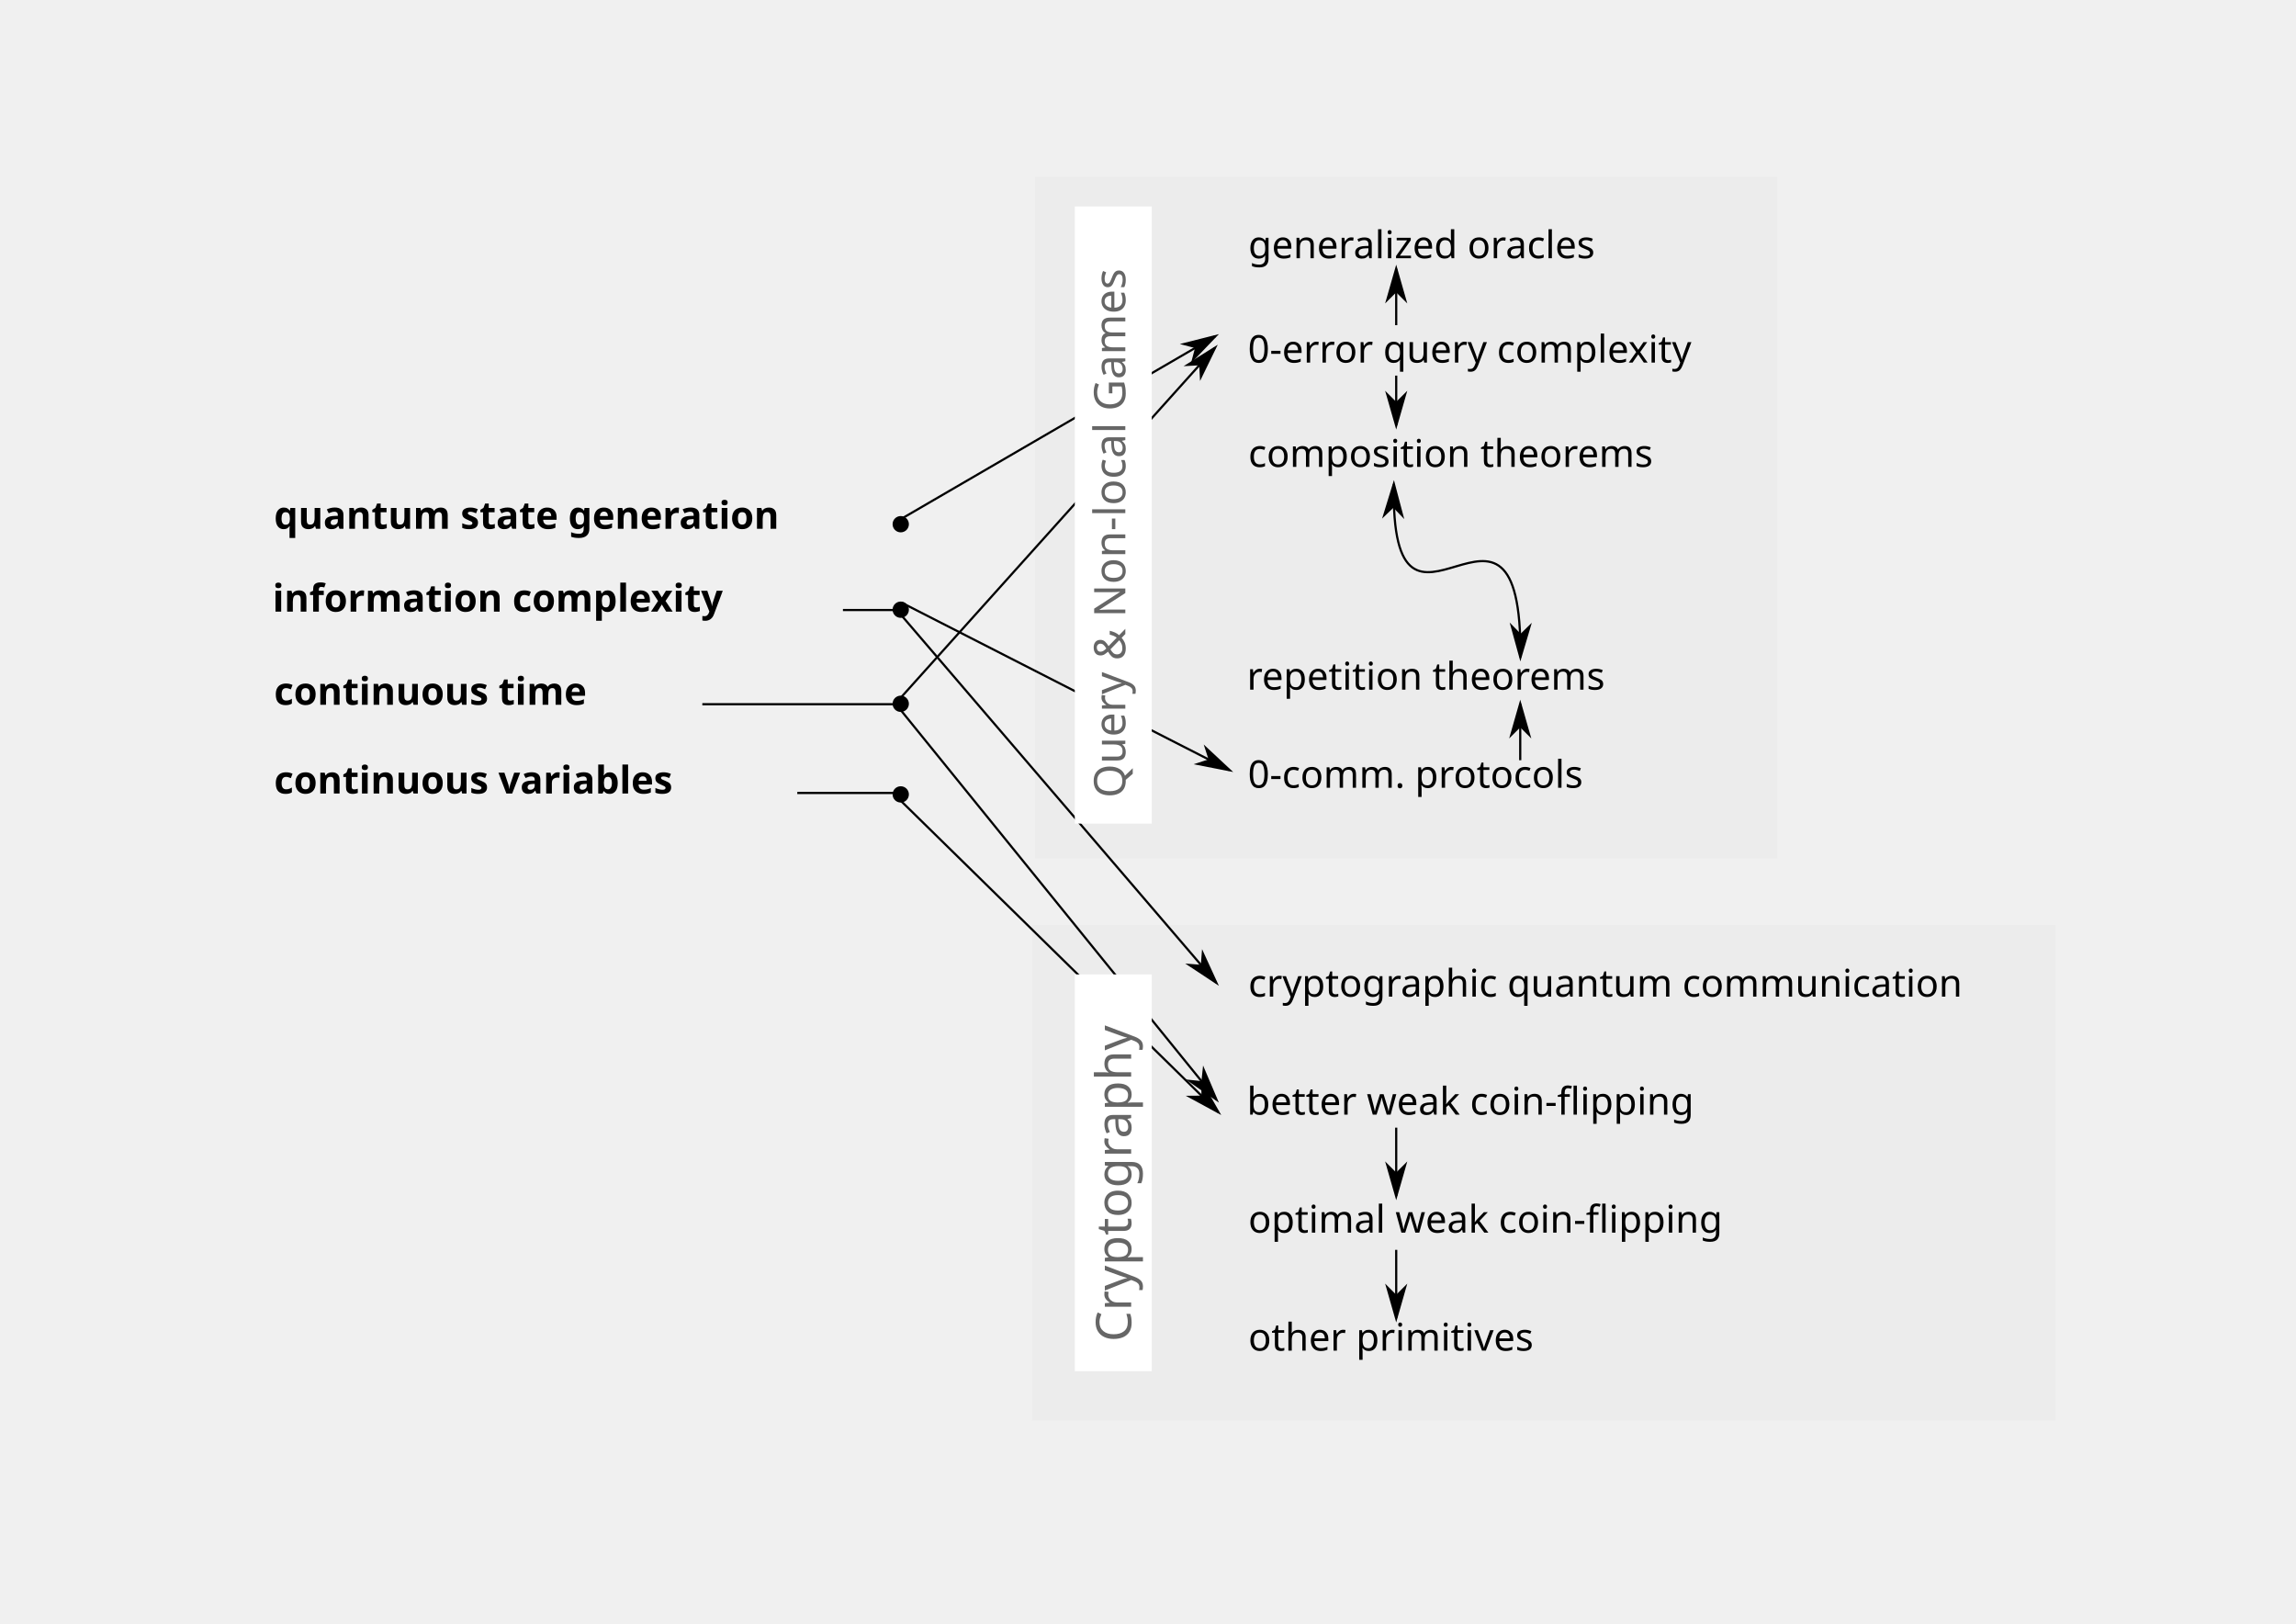
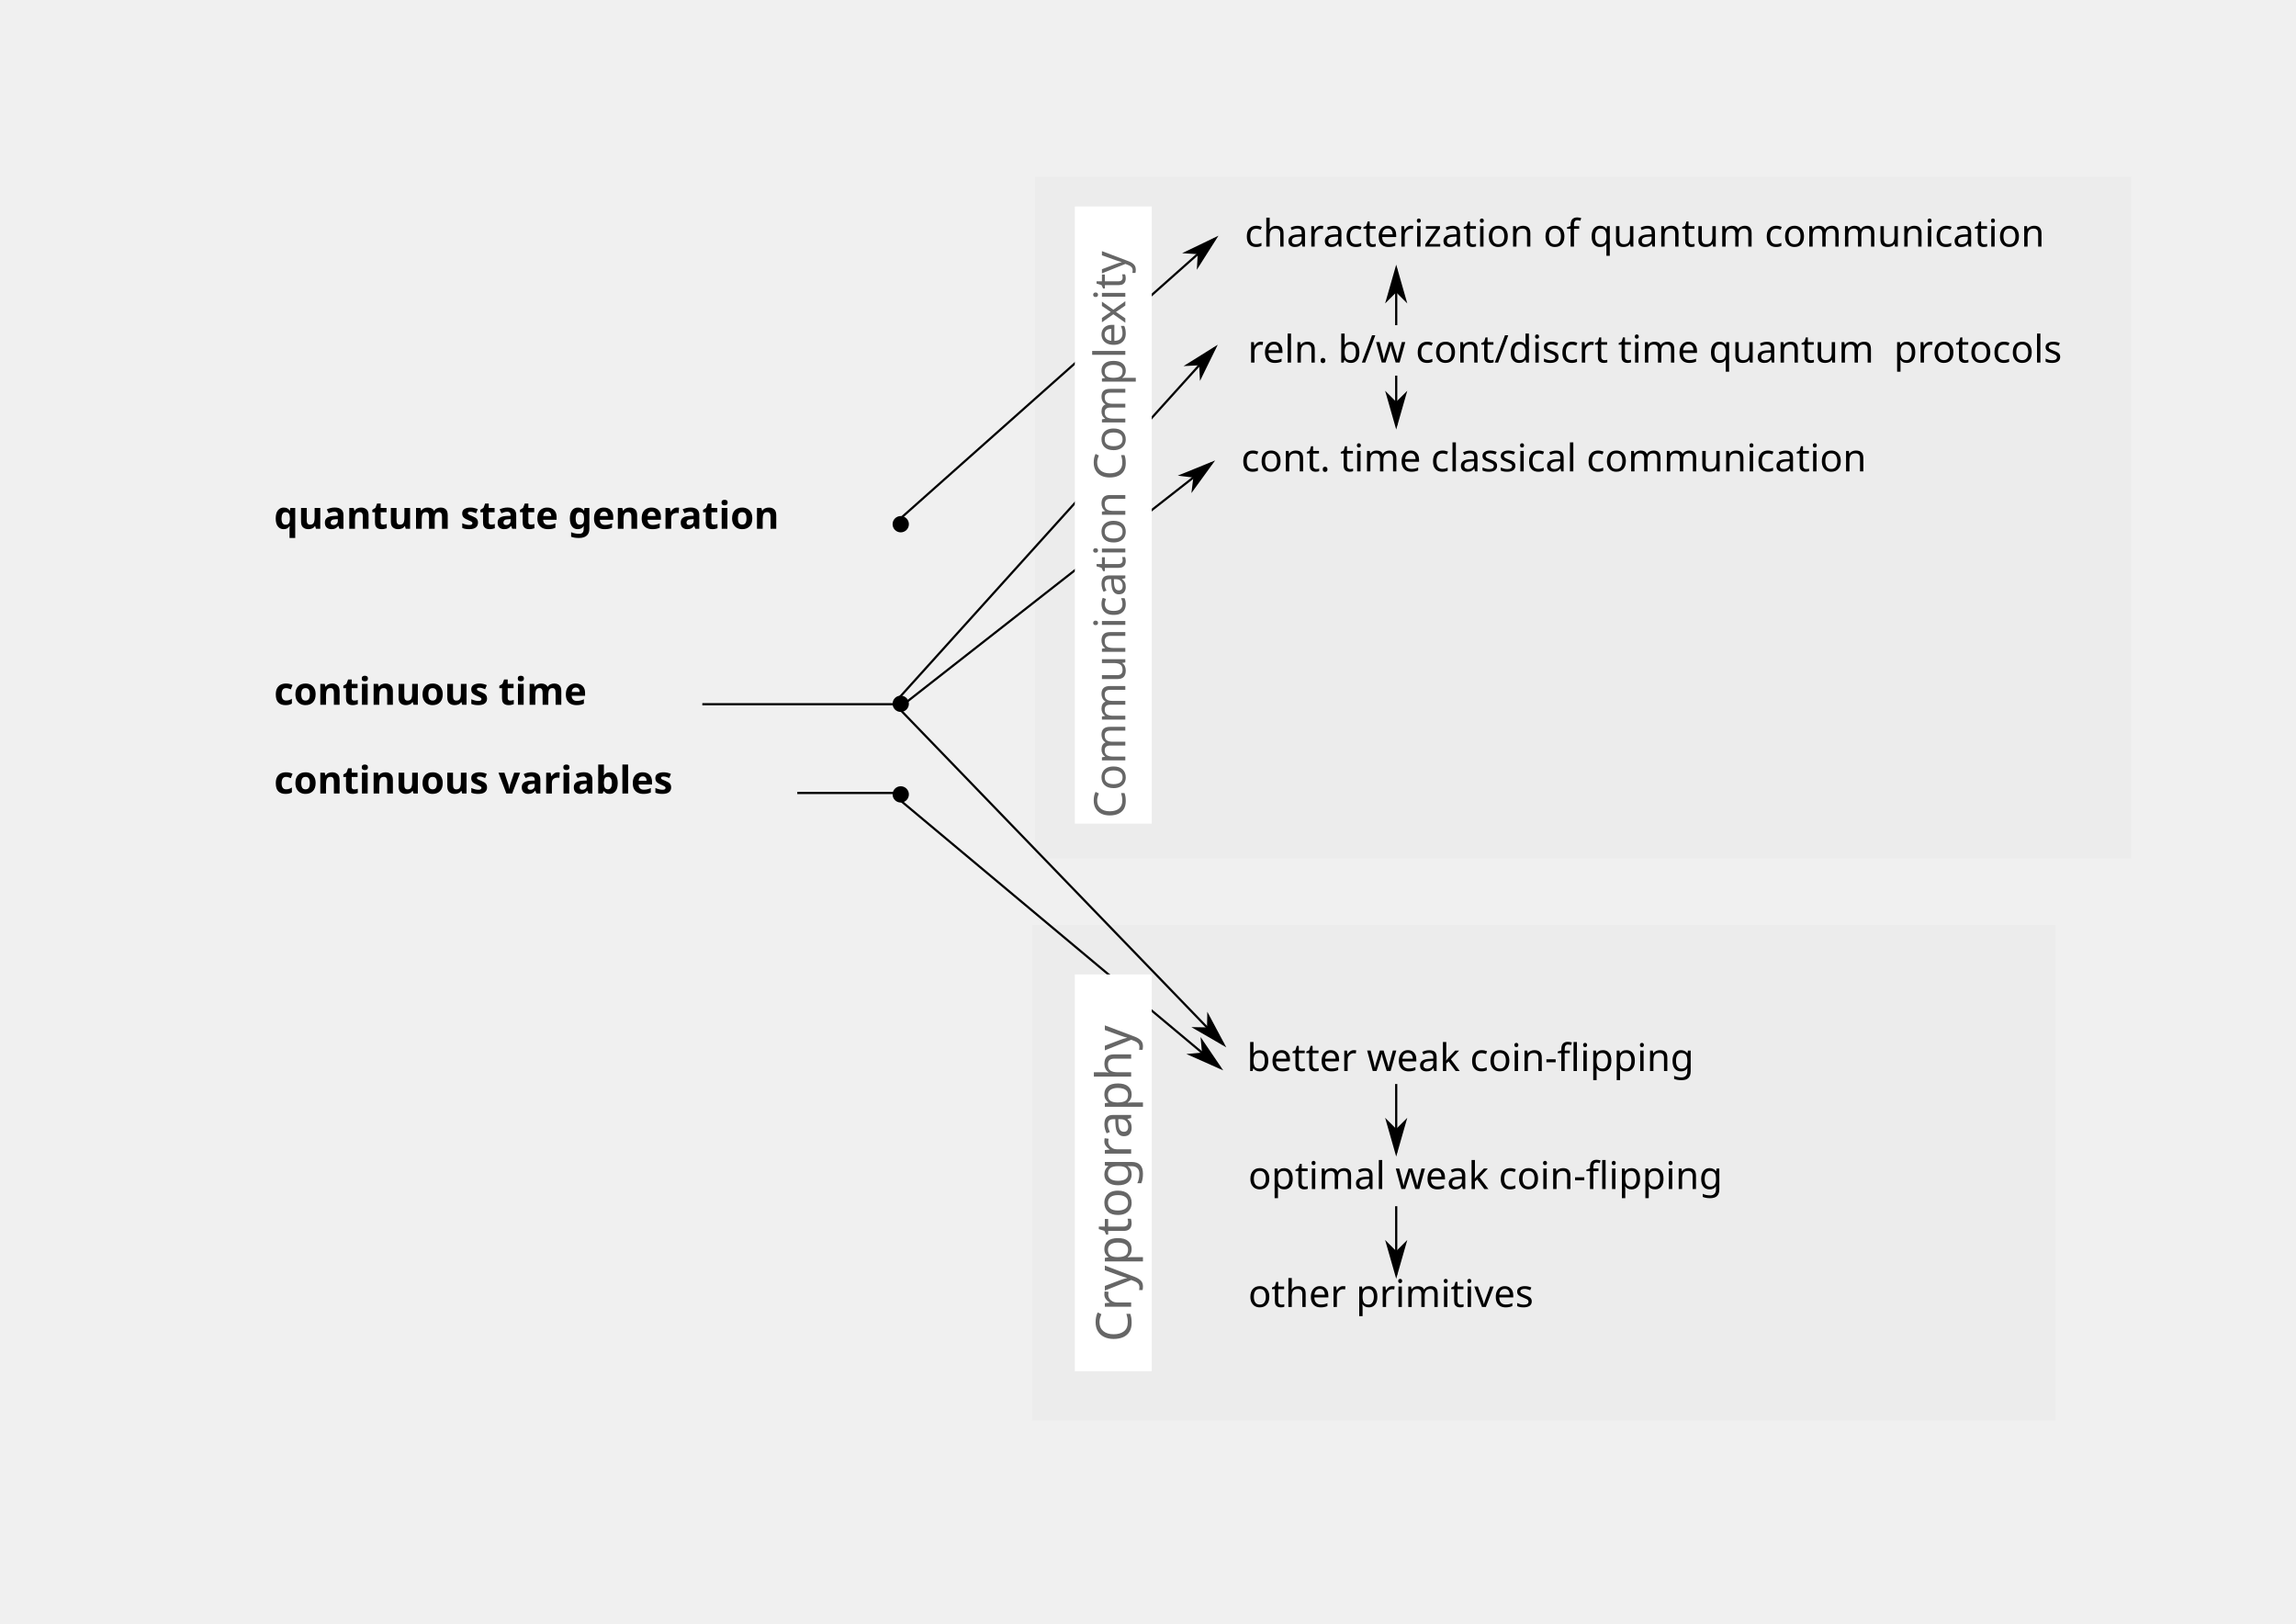
<svg xmlns="http://www.w3.org/2000/svg" width="297mm" height="210mm" viewBox="0 0 1052.362 744.094" id="svg2" version="1.1">
  <defs id="defs4">
+     <marker style="overflow:visible" id="marker4298" refX="0" refY="0" orient="auto">
+       <path transform="matrix(-0.8,0,0,-0.8,-10,0)" style="fill:#000000;fill-opacity:1;fill-rule:evenodd;stroke:#000000;stroke-width:1pt;stroke-opacity:1" d="M 0,0 5,-5 -12.5,0 5,5 0,0 Z" id="path4300" />
+     </marker>
    <marker orient="auto" refY="0" refX="0" id="marker11806" style="overflow:visible">
      <path id="path11808" d="M 0,0 5,-5 -12.5,0 5,5 0,0 Z" style="fill:#000000;fill-opacity:1;fill-rule:evenodd;stroke:#000000;stroke-width:1pt;stroke-opacity:1" transform="matrix(-0.8,0,0,-0.8,-10,0)" />
    </marker>
    <marker orient="auto" refY="0" refX="0" id="Arrow1Lstart" style="overflow:visible">
      <path id="path4304" d="M 0,0 5,-5 -12.5,0 5,5 0,0 Z" style="fill:#000000;fill-opacity:1;fill-rule:evenodd;stroke:#000000;stroke-width:1pt;stroke-opacity:1" transform="matrix(0.8,0,0,0.8,10,0)" />
    </marker>
-     <marker style="overflow:visible" id="marker5990" refX="0" refY="0" orient="auto">
-       <path transform="matrix(-0.8,0,0,-0.8,-10,0)" style="fill:#000000;fill-opacity:1;fill-rule:evenodd;stroke:#000000;stroke-width:1pt;stroke-opacity:1" d="M 0,0 5,-5 -12.5,0 5,5 0,0 Z" id="path5992" />
-     </marker>
    <marker orient="auto" refY="0" refX="0" id="marker5906" style="overflow:visible">
      <path id="path5908" d="M 0,0 5,-5 -12.5,0 5,5 0,0 Z" style="fill:#000000;fill-opacity:1;fill-rule:evenodd;stroke:#000000;stroke-width:1pt;stroke-opacity:1" transform="matrix(-0.8,0,0,-0.8,-10,0)" />
-     </marker>
-     <marker style="overflow:visible" id="marker4834" refX="0" refY="0" orient="auto">
-       <path transform="matrix(-0.8,0,0,-0.8,-10,0)" style="fill:#000000;fill-opacity:1;fill-rule:evenodd;stroke:#000000;stroke-width:1pt;stroke-opacity:1" d="M 0,0 5,-5 -12.5,0 5,5 0,0 Z" id="path4836" />
    </marker>
    <marker orient="auto" refY="0" refX="0" id="marker4722" style="overflow:visible">
      <path id="path4724" d="M 0,0 5,-5 -12.5,0 5,5 0,0 Z" style="fill:#000000;fill-opacity:1;fill-rule:evenodd;stroke:#000000;stroke-width:1pt;stroke-opacity:1" transform="matrix(-0.8,0,0,-0.8,-10,0)" />
    </marker>
    <marker style="overflow:visible" id="marker4670" refX="0" refY="0" orient="auto">
      <path transform="matrix(-0.8,0,0,-0.8,-10,0)" style="fill:#000000;fill-opacity:1;fill-rule:evenodd;stroke:#000000;stroke-width:1pt;stroke-opacity:1" d="M 0,0 5,-5 -12.5,0 5,5 0,0 Z" id="path4672" />
    </marker>
    <marker style="overflow:visible" id="marker4636" refX="0" refY="0" orient="auto">
      <path transform="matrix(-0.8,0,0,-0.8,-10,0)" style="fill:#000000;fill-opacity:1;fill-rule:evenodd;stroke:#000000;stroke-width:1pt;stroke-opacity:1" d="M 0,0 5,-5 -12.5,0 5,5 0,0 Z" id="path4638" />
    </marker>
    <marker style="overflow:visible" id="marker4608" refX="0" refY="0" orient="auto">
      <path transform="matrix(-0.8,0,0,-0.8,-10,0)" style="fill:#000000;fill-opacity:1;fill-rule:evenodd;stroke:#000000;stroke-width:1pt;stroke-opacity:1" d="M 0,0 5,-5 -12.5,0 5,5 0,0 Z" id="path4610" />
    </marker>
    <marker style="overflow:visible" id="marker4586" refX="0" refY="0" orient="auto">
      <path transform="matrix(-0.8,0,0,-0.8,-10,0)" style="fill:#000000;fill-opacity:1;fill-rule:evenodd;stroke:#000000;stroke-width:1pt;stroke-opacity:1" d="M 0,0 5,-5 -12.5,0 5,5 0,0 Z" id="path4588" />
    </marker>
    <marker orient="auto" refY="0" refX="0" id="Arrow1Lend" style="overflow:visible">
      <path id="path4307" d="M 0,0 5,-5 -12.5,0 5,5 0,0 Z" style="fill:#000000;fill-opacity:1;fill-rule:evenodd;stroke:#000000;stroke-width:1pt;stroke-opacity:1" transform="matrix(-0.8,0,0,-0.8,-10,0)" />
    </marker>
    <marker style="overflow:visible" id="marker4834-6" refX="0" refY="0" orient="auto">
      <path transform="matrix(-0.8,0,0,-0.8,-10,0)" style="fill:#000000;fill-opacity:1;fill-rule:evenodd;stroke:#000000;stroke-width:1pt;stroke-opacity:1" d="M 0,0 5,-5 -12.5,0 5,5 0,0 Z" id="path4836-1" />
    </marker>
    <marker orient="auto" refY="0" refX="0" id="marker4722-2" style="overflow:visible">
      <path id="path4724-2" d="M 0,0 5,-5 -12.5,0 5,5 0,0 Z" style="fill:#000000;fill-opacity:1;fill-rule:evenodd;stroke:#000000;stroke-width:1pt;stroke-opacity:1" transform="matrix(-0.8,0,0,-0.8,-10,0)" />
    </marker>
  </defs>
  <g id="layer1" transform="translate(0,-308.2677)">
    <rect style="color:#000000;clip-rule:nonzero;display:inline;overflow:visible;visibility:visible;opacity:1;isolation:auto;mix-blend-mode:normal;color-interpolation:sRGB;color-interpolation-filters:linearRGB;solid-color:#000000;solid-opacity:1;fill:#ececec;fill-opacity:1;fill-rule:nonzero;stroke:none;stroke-width:1px;stroke-linecap:butt;stroke-linejoin:miter;stroke-miterlimit:4;stroke-dasharray:none;stroke-dashoffset:0;stroke-opacity:1;color-rendering:auto;image-rendering:auto;shape-rendering:auto;text-rendering:auto;enable-background:accumulate" id="rect11948" width="469.075" height="227.229" x="473.062" y="732.116" />
-     <rect style="color:#000000;clip-rule:nonzero;display:inline;overflow:visible;visibility:visible;opacity:1;isolation:auto;mix-blend-mode:normal;color-interpolation:sRGB;color-interpolation-filters:linearRGB;solid-color:#000000;solid-opacity:1;fill:#ececec;fill-opacity:1;fill-rule:nonzero;stroke:none;stroke-width:1px;stroke-linecap:butt;stroke-linejoin:miter;stroke-miterlimit:4;stroke-dasharray:none;stroke-dashoffset:0;stroke-opacity:1;color-rendering:auto;image-rendering:auto;shape-rendering:auto;text-rendering:auto;enable-background:accumulate" id="rect11946" width="340.179" height="312.274" x="474.39" y="389.279" />
-     <text xml:space="preserve" style="font-style:normal;font-weight:normal;font-size:17.5px;line-height:125%;font-family:sans-serif;letter-spacing:0px;word-spacing:0px;fill:#000000;fill-opacity:1;stroke:none;stroke-width:1px;stroke-linecap:butt;stroke-linejoin:miter;stroke-opacity:1" x="124.91" y="588.549" id="text4136">
-       <tspan id="tspan4138" x="124.91" y="588.549" style="font-weight:bold">information complexity</tspan>
-     </text>
-     <text xml:space="preserve" style="font-style:normal;font-weight:normal;font-size:17.5px;line-height:125%;font-family:sans-serif;letter-spacing:0px;word-spacing:0px;fill:#000000;fill-opacity:1;stroke:none;stroke-width:1px;stroke-linecap:butt;stroke-linejoin:miter;stroke-opacity:1" x="571.953" y="669.279" id="text4140">
-       <tspan id="tspan4142" x="571.953" y="669.279">0-comm. protocols</tspan>
-     </text>
+     <rect style="color:#000000;clip-rule:nonzero;display:inline;overflow:visible;visibility:visible;opacity:1;isolation:auto;mix-blend-mode:normal;color-interpolation:sRGB;color-interpolation-filters:linearRGB;solid-color:#000000;solid-opacity:1;fill:#ececec;fill-opacity:1;fill-rule:nonzero;stroke:none;stroke-width:1px;stroke-linecap:butt;stroke-linejoin:miter;stroke-miterlimit:4;stroke-dasharray:none;stroke-dashoffset:0;stroke-opacity:1;color-rendering:auto;image-rendering:auto;shape-rendering:auto;text-rendering:auto;enable-background:accumulate" id="rect11946" width="502.498" height="312.274" x="474.39" y="389.279" />
    <text xml:space="preserve" style="color:#000000;font-style:normal;font-variant:normal;font-weight:bold;font-stretch:normal;font-size:17.5px;line-height:125%;font-family:sans-serif;text-indent:0;text-align:start;text-decoration:none;text-decoration-line:none;text-decoration-style:solid;text-decoration-color:#000000;letter-spacing:0px;word-spacing:0px;text-transform:none;direction:ltr;block-progression:tb;writing-mode:lr-tb;baseline-shift:baseline;text-anchor:start;white-space:normal;clip-rule:nonzero;display:inline;overflow:visible;visibility:visible;opacity:1;isolation:auto;mix-blend-mode:normal;color-interpolation:sRGB;color-interpolation-filters:linearRGB;solid-color:#000000;solid-opacity:1;fill:#000000;fill-opacity:1;fill-rule:nonzero;stroke:none;stroke-width:1px;stroke-linecap:butt;stroke-linejoin:miter;stroke-miterlimit:4;stroke-dasharray:none;stroke-dashoffset:0;stroke-opacity:1;color-rendering:auto;image-rendering:auto;shape-rendering:auto;text-rendering:auto;enable-background:accumulate" x="125.628" y="631.24" id="text4144">
      <tspan id="tspan4146" x="125.628" y="631.24" style="color:#000000;font-style:normal;font-variant:normal;font-weight:bold;font-stretch:normal;font-size:17.5px;line-height:125%;font-family:sans-serif;text-indent:0;text-align:start;text-decoration:none;text-decoration-line:none;text-decoration-style:solid;text-decoration-color:#000000;letter-spacing:0px;word-spacing:0px;text-transform:none;direction:ltr;block-progression:tb;writing-mode:lr-tb;baseline-shift:baseline;text-anchor:start;white-space:normal;clip-rule:nonzero;display:inline;overflow:visible;visibility:visible;isolation:auto;mix-blend-mode:normal;color-interpolation:sRGB;color-interpolation-filters:linearRGB;solid-color:#000000;solid-opacity:1;fill:#000000;fill-opacity:1;fill-rule:nonzero;stroke:none;stroke-width:1px;stroke-linecap:butt;stroke-linejoin:miter;stroke-miterlimit:4;stroke-dasharray:none;stroke-dashoffset:0;stroke-opacity:1;color-rendering:auto;image-rendering:auto;shape-rendering:auto;text-rendering:auto;enable-background:accumulate">continuous time</tspan>
    </text>
    <text xml:space="preserve" style="font-style:normal;font-weight:normal;font-size:17.5px;line-height:125%;font-family:sans-serif;letter-spacing:0px;word-spacing:0px;fill:#000000;fill-opacity:1;stroke:none;stroke-width:1px;stroke-linecap:butt;stroke-linejoin:miter;stroke-opacity:1" x="571.953" y="474.419" id="text4140-7">
-       <tspan id="tspan4142-0" x="571.953" y="474.419">0-error query complexity</tspan>
+       <tspan id="tspan4142-0" x="571.953" y="474.419">reln. b/w cont/discrt time quantum  protocols</tspan>
    </text>
    <text xml:space="preserve" style="font-style:normal;font-weight:normal;font-size:17.5px;line-height:125%;font-family:sans-serif;letter-spacing:0px;word-spacing:0px;fill:#000000;fill-opacity:1;stroke:none;stroke-width:1px;stroke-linecap:butt;stroke-linejoin:miter;stroke-opacity:1" x="125.628" y="671.916" id="text4144-5">
      <tspan id="tspan4146-1" x="125.628" y="671.916" style="font-weight:bold">continuous variables</tspan>
    </text>
-     <path style="fill:none;fill-rule:evenodd;stroke:#000000;stroke-width:1px;stroke-linecap:butt;stroke-linejoin:miter;stroke-opacity:1;marker-end:url(#marker4636)" d="m 413.368,584.511 150.137,76.661" id="path4190" />
-     <path style="fill:none;fill-rule:evenodd;stroke:#000000;stroke-width:1px;stroke-linecap:butt;stroke-linejoin:miter;stroke-opacity:1;marker-end:url(#Arrow1Lend)" d="M 413.19,627.635 556.846,467.687" id="path4194" />
-     <text xml:space="preserve" style="font-style:normal;font-weight:normal;font-size:17.5px;line-height:125%;font-family:sans-serif;letter-spacing:0px;word-spacing:0px;fill:#000000;fill-opacity:1;stroke:none;stroke-width:1px;stroke-linecap:butt;stroke-linejoin:miter;stroke-opacity:1" x="572.141" y="765.003" id="text4196">
-       <tspan id="tspan4198" x="572.141" y="765.003">cryptographic quantum communication</tspan>
+     <path style="fill:none;fill-rule:evenodd;stroke:#000000;stroke-width:1px;stroke-linecap:butt;stroke-linejoin:miter;stroke-opacity:1;marker-end:url(#Arrow1Lend)" d="M 411.664,628.551 556.846,467.687" id="path4194" />
+     <text xml:space="preserve" style="font-style:normal;font-weight:normal;font-size:17.5px;line-height:125%;font-family:sans-serif;letter-spacing:0px;word-spacing:0px;fill:#000000;fill-opacity:1;stroke:none;stroke-width:1px;stroke-linecap:butt;stroke-linejoin:miter;stroke-opacity:1" x="571.517" y="799.077" id="text4196-9">
+       <tspan id="tspan4198-0" x="571.517" y="799.077">better weak coin-flipping</tspan>
    </text>
-     <text xml:space="preserve" style="font-style:normal;font-weight:normal;font-size:17.5px;line-height:125%;font-family:sans-serif;letter-spacing:0px;word-spacing:0px;fill:#000000;fill-opacity:1;stroke:none;stroke-width:1px;stroke-linecap:butt;stroke-linejoin:miter;stroke-opacity:1" x="571.517" y="819.077" id="text4196-9">
-       <tspan id="tspan4198-0" x="571.517" y="819.077">better weak coin-flipping</tspan>
+     <text xml:space="preserve" style="font-style:normal;font-weight:normal;font-size:17.5px;line-height:125%;font-family:sans-serif;letter-spacing:0px;word-spacing:0px;fill:#000000;fill-opacity:1;stroke:none;stroke-width:1px;stroke-linecap:butt;stroke-linejoin:miter;stroke-opacity:1" x="572.141" y="853.152" id="text4218">
+       <tspan id="tspan4220" x="572.141" y="853.152">optimal weak coin-flipping</tspan>
    </text>
-     <text xml:space="preserve" style="font-style:normal;font-weight:normal;font-size:17.5px;line-height:125%;font-family:sans-serif;letter-spacing:0px;word-spacing:0px;fill:#000000;fill-opacity:1;stroke:none;stroke-width:1px;stroke-linecap:butt;stroke-linejoin:miter;stroke-opacity:1" x="572.141" y="873.152" id="text4218">
-       <tspan id="tspan4220" x="572.141" y="873.152">optimal weak coin-flipping</tspan>
+     <text xml:space="preserve" style="font-style:normal;font-weight:normal;font-size:17.5px;line-height:125%;font-family:sans-serif;letter-spacing:0px;word-spacing:0px;fill:#000000;fill-opacity:1;stroke:none;stroke-width:1px;stroke-linecap:butt;stroke-linejoin:miter;stroke-opacity:1" x="572.141" y="907.226" id="text4222">
+       <tspan id="tspan4224" x="572.141" y="907.226">other primitives</tspan>
    </text>
-     <text xml:space="preserve" style="font-style:normal;font-weight:normal;font-size:17.5px;line-height:125%;font-family:sans-serif;letter-spacing:0px;word-spacing:0px;fill:#000000;fill-opacity:1;stroke:none;stroke-width:1px;stroke-linecap:butt;stroke-linejoin:miter;stroke-opacity:1" x="572.141" y="927.226" id="text4222">
-       <tspan id="tspan4224" x="572.141" y="927.226">other primitives</tspan>
+     <path style="fill:none;fill-rule:evenodd;stroke:#000000;stroke-width:1px;stroke-linecap:butt;stroke-linejoin:miter;stroke-opacity:1;marker-end:url(#marker4586)" d="M 413.19,634.102 560.707,786.822" id="path4226" />
+     <path style="fill:none;fill-rule:evenodd;stroke:#000000;stroke-width:1px;stroke-linecap:butt;stroke-linejoin:miter;stroke-opacity:1;marker-end:url(#marker4670)" d="M 412.871,675.232 559.167,797.542" id="path4228" />
+     <path style="fill:none;fill-rule:evenodd;stroke:#000000;stroke-width:1px;stroke-linecap:butt;stroke-linejoin:miter;stroke-opacity:1;marker-end:url(#marker4722)" d="m 639.946,805.038 0,31.306" id="path4230" />
+     <text xml:space="preserve" style="font-style:normal;font-weight:normal;font-size:17.5px;line-height:125%;font-family:sans-serif;letter-spacing:0px;word-spacing:0px;fill:#000000;fill-opacity:1;stroke:none;stroke-width:1px;stroke-linecap:butt;stroke-linejoin:miter;stroke-opacity:1" x="570.513" y="421.288" id="text4140-7-2">
+       <tspan id="tspan4142-0-7" x="570.513" y="421.288">characterization of quantum communication</tspan>
    </text>
-     <path style="fill:none;fill-rule:evenodd;stroke:#000000;stroke-width:1px;stroke-linecap:butt;stroke-linejoin:miter;stroke-opacity:1;marker-end:url(#marker4586)" d="m 413.19,634.102 144.261,177.954" id="path4226" />
-     <path style="fill:none;fill-rule:evenodd;stroke:#000000;stroke-width:1px;stroke-linecap:butt;stroke-linejoin:miter;stroke-opacity:1;marker-end:url(#marker4670)" d="M 412.871,675.232 558.353,817.892" id="path4228" />
-     <path style="fill:none;fill-rule:evenodd;stroke:#000000;stroke-width:1px;stroke-linecap:butt;stroke-linejoin:miter;stroke-opacity:1;marker-end:url(#marker4722)" d="m 639.946,825.038 0,31.306" id="path4230" />
-     <path style="fill:none;fill-rule:evenodd;stroke:#000000;stroke-width:1px;stroke-linecap:butt;stroke-linejoin:miter;stroke-opacity:1;marker-end:url(#marker4608)" d="M 413.036,590.103 557.406,758.552" id="path4244" />
-     <text xml:space="preserve" style="font-style:normal;font-weight:normal;font-size:17.5px;line-height:125%;font-family:sans-serif;letter-spacing:0px;word-spacing:0px;fill:#000000;fill-opacity:1;stroke:none;stroke-width:1px;stroke-linecap:butt;stroke-linejoin:miter;stroke-opacity:1" x="572.141" y="522.226" id="text4140-7-2">
-       <tspan id="tspan4142-0-7" x="572.141" y="522.226">composition theorems</tspan>
+     <text xml:space="preserve" style="font-style:normal;font-weight:normal;font-size:17.5px;line-height:125%;font-family:sans-serif;letter-spacing:0px;word-spacing:0px;fill:#000000;fill-opacity:1;stroke:none;stroke-width:1px;stroke-linecap:butt;stroke-linejoin:miter;stroke-opacity:1" x="568.885" y="524.293" id="text4140-7-6">
+       <tspan id="tspan4142-0-1" x="568.885" y="524.293">cont. time classical communication</tspan>
    </text>
-     <text xml:space="preserve" style="font-style:normal;font-weight:normal;font-size:17.5px;line-height:125%;font-family:sans-serif;letter-spacing:0px;word-spacing:0px;fill:#000000;fill-opacity:1;stroke:none;stroke-width:1px;stroke-linecap:butt;stroke-linejoin:miter;stroke-opacity:1" x="572.141" y="426.611" id="text4140-7-6">
-       <tspan id="tspan4142-0-1" x="572.141" y="426.611">generalized oracles</tspan>
-     </text>
-     <text xml:space="preserve" style="font-style:normal;font-weight:normal;font-size:17.5px;line-height:125%;font-family:sans-serif;letter-spacing:0px;word-spacing:0px;fill:#000000;fill-opacity:1;stroke:none;stroke-width:1px;stroke-linecap:butt;stroke-linejoin:miter;stroke-opacity:1" x="571.517" y="624.301" id="text4140-7-2-2">
-       <tspan id="tspan4142-0-7-3" x="571.517" y="624.301">repetition theorems</tspan>
-     </text>
-     <path style="fill:none;fill-rule:evenodd;stroke:#000000;stroke-width:1px;stroke-linecap:butt;stroke-linejoin:miter;stroke-opacity:1;marker-end:url(#marker4834)" d="m 696.792,656.649 0,-25.792" id="path4826" />
    <path style="fill:none;fill-rule:evenodd;stroke:#000000;stroke-width:1px;stroke-linecap:butt;stroke-linejoin:miter;stroke-opacity:1;marker-end:url(#marker4834-6)" d="m 639.946,457.288 0,-25.792" id="path4826-9" />
    <path style="fill:none;fill-rule:evenodd;stroke:#000000;stroke-width:1px;stroke-linecap:butt;stroke-linejoin:miter;stroke-opacity:1;marker-end:url(#marker5906)" d="m 639.946,480.4 0,22.768" id="path5898" />
-     <path style="fill:none;fill-rule:evenodd;stroke:#000000;stroke-width:1px;stroke-linecap:butt;stroke-linejoin:miter;stroke-opacity:1;marker-start:url(#Arrow1Lstart);marker-end:url(#marker5990)" d="m 638.866,530.206 c -1.869,94.041 59.012,-20.265 58,79.227" id="path5982" />
    <text xml:space="preserve" style="font-style:normal;font-weight:normal;font-size:17.5px;line-height:125%;font-family:sans-serif;letter-spacing:0px;word-spacing:0px;fill:#000000;fill-opacity:1;stroke:none;stroke-width:1px;stroke-linecap:butt;stroke-linejoin:miter;stroke-opacity:1" x="125.594" y="550.603" id="text4136-4">
      <tspan id="tspan4138-1" x="125.594" y="550.603" style="font-weight:bold">quantum state generation</tspan>
    </text>
-     <path style="fill:none;fill-rule:evenodd;stroke:#000000;stroke-width:1px;stroke-linecap:butt;stroke-linejoin:miter;stroke-opacity:1;marker-end:url(#marker11806)" d="m 411.363,547.056 145.656,-84.705" id="path11798" />
+     <path style="fill:none;fill-rule:evenodd;stroke:#000000;stroke-width:1px;stroke-linecap:butt;stroke-linejoin:miter;stroke-opacity:1;marker-end:url(#marker11806)" d="M 411.363,547.056 557.019,417.58" id="path11798" />
    <rect style="color:#000000;clip-rule:nonzero;display:inline;overflow:visible;visibility:visible;opacity:1;isolation:auto;mix-blend-mode:normal;color-interpolation:sRGB;color-interpolation-filters:linearRGB;solid-color:#000000;solid-opacity:1;fill:#ffffff;fill-opacity:1;fill-rule:nonzero;stroke:none;stroke-width:1px;stroke-linecap:butt;stroke-linejoin:miter;stroke-miterlimit:4;stroke-dasharray:none;stroke-dashoffset:0;stroke-opacity:1;color-rendering:auto;image-rendering:auto;shape-rendering:auto;text-rendering:auto;enable-background:accumulate" id="rect11923" width="35.279" height="181.823" x="492.629" y="754.818" />
    <text xml:space="preserve" style="font-style:normal;font-weight:normal;font-size:17.5px;line-height:125%;font-family:sans-serif;letter-spacing:0px;word-spacing:0px;fill:#666666;fill-opacity:1;stroke:none;stroke-width:1px;stroke-linecap:butt;stroke-linejoin:miter;stroke-opacity:1" x="-923.239" y="518.459" id="text11919" transform="matrix(0,-1,1,0,0,0)">
      <tspan id="tspan11921" x="-923.239" y="518.459" style="font-size:22.5px;fill:#666666">Cryptography</tspan>
    </text>
-     <rect style="color:#000000;clip-rule:nonzero;display:inline;overflow:visible;visibility:visible;opacity:1;isolation:auto;mix-blend-mode:normal;color-interpolation:sRGB;color-interpolation-filters:linearRGB;solid-color:#000000;solid-opacity:1;fill:#ffffff;fill-opacity:1;fill-rule:nonzero;stroke:none;stroke-width:1px;stroke-linecap:butt;stroke-linejoin:miter;stroke-miterlimit:4;stroke-dasharray:none;stroke-dashoffset:0;stroke-opacity:1;color-rendering:auto;image-rendering:auto;shape-rendering:auto;text-rendering:auto;enable-background:accumulate" id="rect11923-5" width="35.279" height="282.814" x="492.629" y="402.883" />
-     <text xml:space="preserve" style="font-style:normal;font-weight:normal;font-size:17.5px;line-height:125%;font-family:sans-serif;letter-spacing:0px;word-spacing:0px;fill:#666666;fill-opacity:1;stroke:none;stroke-width:1px;stroke-linecap:butt;stroke-linejoin:miter;stroke-opacity:1" x="-673.967" y="515.786" id="text11919-7" transform="matrix(0,-1,1,0,0,0)">
-       <tspan id="tspan11921-7" x="-673.967" y="515.786" style="font-size:20px;fill:#666666">Query &amp; Non-local Games</tspan>
-     </text>
-     <path style="fill:none;fill-rule:evenodd;stroke:#000000;stroke-width:1px;stroke-linecap:butt;stroke-linejoin:miter;stroke-opacity:1" d="m 386.356,587.826 26.909,0" id="path14360" />
    <path style="fill:none;fill-rule:evenodd;stroke:#000000;stroke-width:1px;stroke-linecap:butt;stroke-linejoin:miter;stroke-opacity:1" d="m 321.908,630.987 91.357,0" id="path14362" />
    <path style="fill:none;fill-rule:evenodd;stroke:#000000;stroke-width:1px;stroke-linecap:butt;stroke-linejoin:miter;stroke-opacity:1" d="m 365.427,671.664 47.838,0" id="path14364" />
-     <circle style="color:#000000;clip-rule:nonzero;display:inline;overflow:visible;visibility:visible;opacity:1;isolation:auto;mix-blend-mode:normal;color-interpolation:sRGB;color-interpolation-filters:linearRGB;solid-color:#000000;solid-opacity:1;fill:#000000;fill-opacity:1;fill-rule:nonzero;stroke:none;stroke-width:1px;stroke-linecap:butt;stroke-linejoin:miter;stroke-miterlimit:4;stroke-dasharray:none;stroke-dashoffset:0;stroke-opacity:1;color-rendering:auto;image-rendering:auto;shape-rendering:auto;text-rendering:auto;enable-background:accumulate" id="path15794" cx="412.849" cy="587.675" r="3.737" />
    <circle style="color:#000000;clip-rule:nonzero;display:inline;overflow:visible;visibility:visible;opacity:1;isolation:auto;mix-blend-mode:normal;color-interpolation:sRGB;color-interpolation-filters:linearRGB;solid-color:#000000;solid-opacity:1;fill:#000000;fill-opacity:1;fill-rule:nonzero;stroke:none;stroke-width:1px;stroke-linecap:butt;stroke-linejoin:miter;stroke-miterlimit:4;stroke-dasharray:none;stroke-dashoffset:0;stroke-opacity:1;color-rendering:auto;image-rendering:auto;shape-rendering:auto;text-rendering:auto;enable-background:accumulate" id="path15794-0" cx="412.849" cy="630.793" r="3.737" />
    <circle style="color:#000000;clip-rule:nonzero;display:inline;overflow:visible;visibility:visible;opacity:1;isolation:auto;mix-blend-mode:normal;color-interpolation:sRGB;color-interpolation-filters:linearRGB;solid-color:#000000;solid-opacity:1;fill:#000000;fill-opacity:1;fill-rule:nonzero;stroke:none;stroke-width:1px;stroke-linecap:butt;stroke-linejoin:miter;stroke-miterlimit:4;stroke-dasharray:none;stroke-dashoffset:0;stroke-opacity:1;color-rendering:auto;image-rendering:auto;shape-rendering:auto;text-rendering:auto;enable-background:accumulate" id="path15794-3" cx="412.849" cy="672.318" r="3.737" />
    <circle style="color:#000000;clip-rule:nonzero;display:inline;overflow:visible;visibility:visible;opacity:1;isolation:auto;mix-blend-mode:normal;color-interpolation:sRGB;color-interpolation-filters:linearRGB;solid-color:#000000;solid-opacity:1;fill:#000000;fill-opacity:1;fill-rule:nonzero;stroke:none;stroke-width:1px;stroke-linecap:butt;stroke-linejoin:miter;stroke-miterlimit:4;stroke-dasharray:none;stroke-dashoffset:0;stroke-opacity:1;color-rendering:auto;image-rendering:auto;shape-rendering:auto;text-rendering:auto;enable-background:accumulate" id="path15794-1" cx="412.849" cy="548.492" r="3.737" />
-     <path style="fill:none;fill-rule:evenodd;stroke:#000000;stroke-width:1px;stroke-linecap:butt;stroke-linejoin:miter;stroke-opacity:1;marker-end:url(#marker4722-2)" d="m 639.946,881.038 0,31.306" id="path4230-2" />
+     <path style="fill:none;fill-rule:evenodd;stroke:#000000;stroke-width:1px;stroke-linecap:butt;stroke-linejoin:miter;stroke-opacity:1;marker-end:url(#marker4722-2)" d="m 639.946,861.038 0,31.306" id="path4230-2" />
+     <path style="fill:none;fill-rule:evenodd;stroke:#000000;stroke-width:1px;stroke-linecap:butt;stroke-linejoin:miter;stroke-opacity:1;marker-end:url(#marker4298)" d="m 412.676,632.219 142.737,-111.74" id="path4290" />
+     <rect style="color:#000000;clip-rule:nonzero;display:inline;overflow:visible;visibility:visible;opacity:1;isolation:auto;mix-blend-mode:normal;color-interpolation:sRGB;color-interpolation-filters:linearRGB;solid-color:#000000;solid-opacity:1;fill:#ffffff;fill-opacity:1;fill-rule:nonzero;stroke:none;stroke-width:1px;stroke-linecap:butt;stroke-linejoin:miter;stroke-miterlimit:4;stroke-dasharray:none;stroke-dashoffset:0;stroke-opacity:1;color-rendering:auto;image-rendering:auto;shape-rendering:auto;text-rendering:auto;enable-background:accumulate" id="rect11923-5" width="35.279" height="282.814" x="492.629" y="402.883" />
+     <text xml:space="preserve" style="font-style:normal;font-weight:normal;font-size:17.5px;line-height:125%;font-family:sans-serif;letter-spacing:0px;word-spacing:0px;fill:#666666;fill-opacity:1;stroke:none;stroke-width:1px;stroke-linecap:butt;stroke-linejoin:miter;stroke-opacity:1" x="-683.177" y="515.786" id="text11919-7" transform="matrix(0,-1,1,0,0,0)">
+       <tspan id="tspan11921-7" x="-683.177" y="515.786" style="font-size:20px;fill:#666666">Communication Complexity</tspan>
+     </text>
  </g>
</svg>
